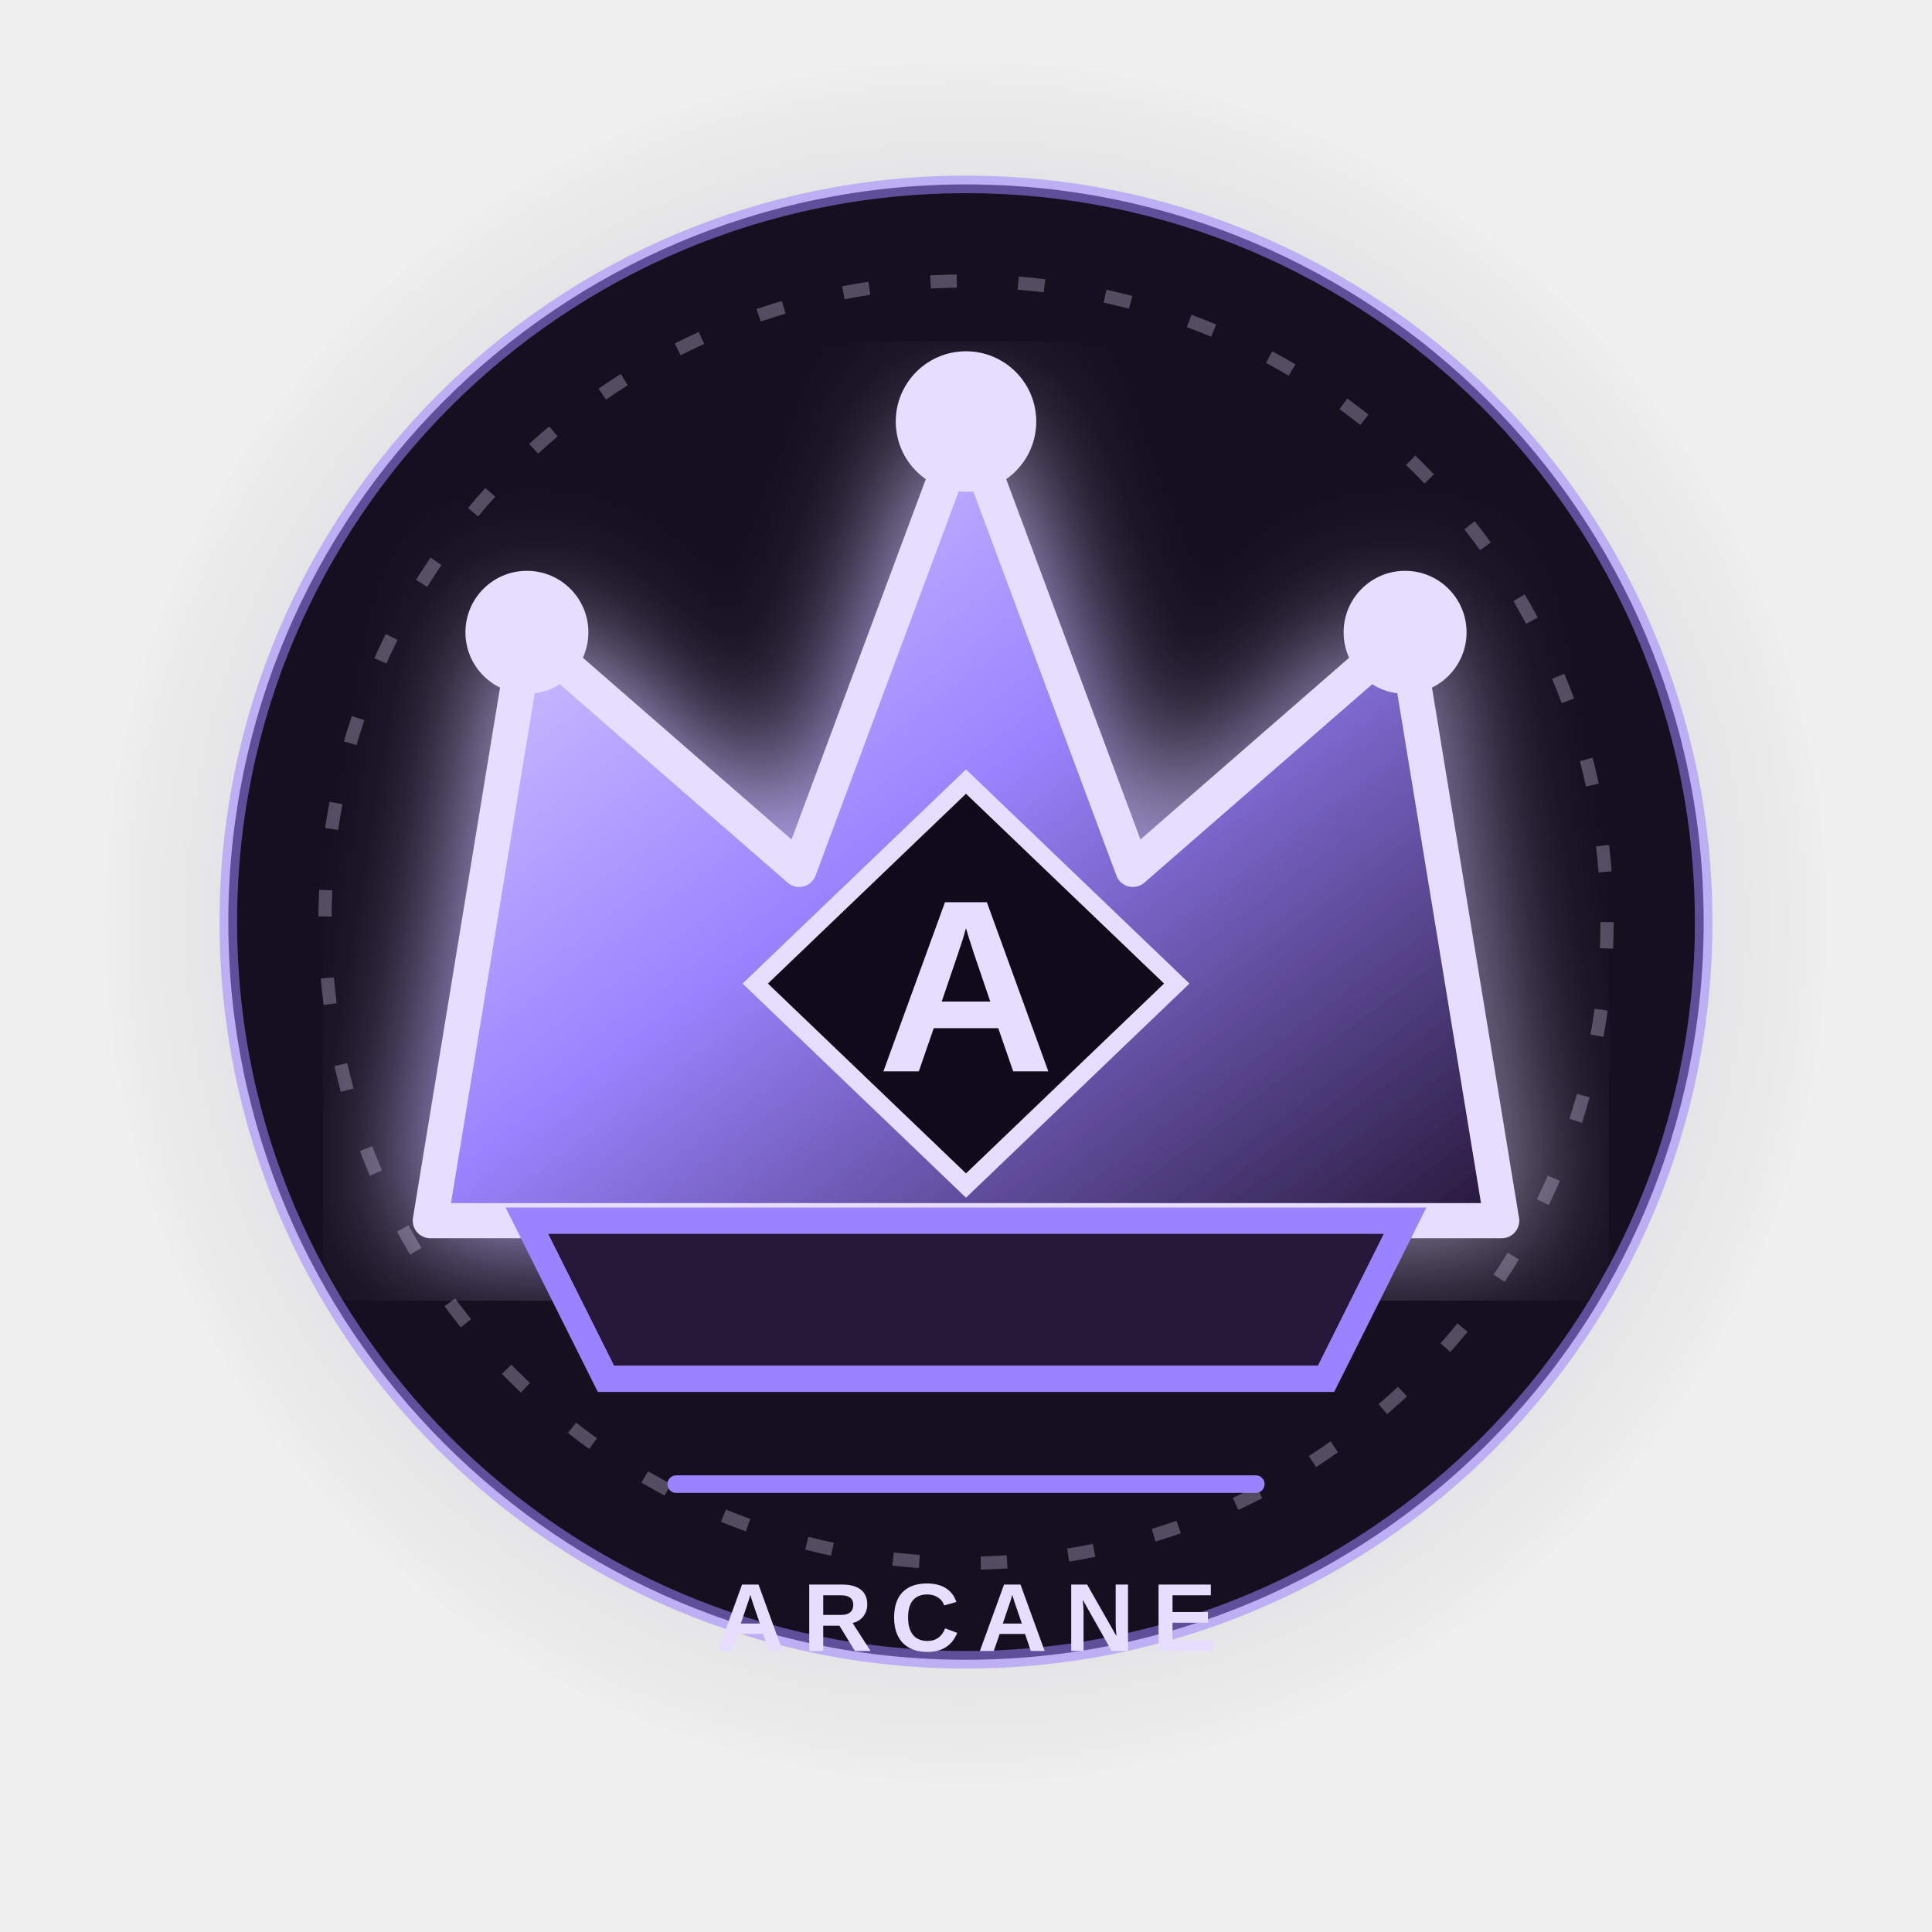
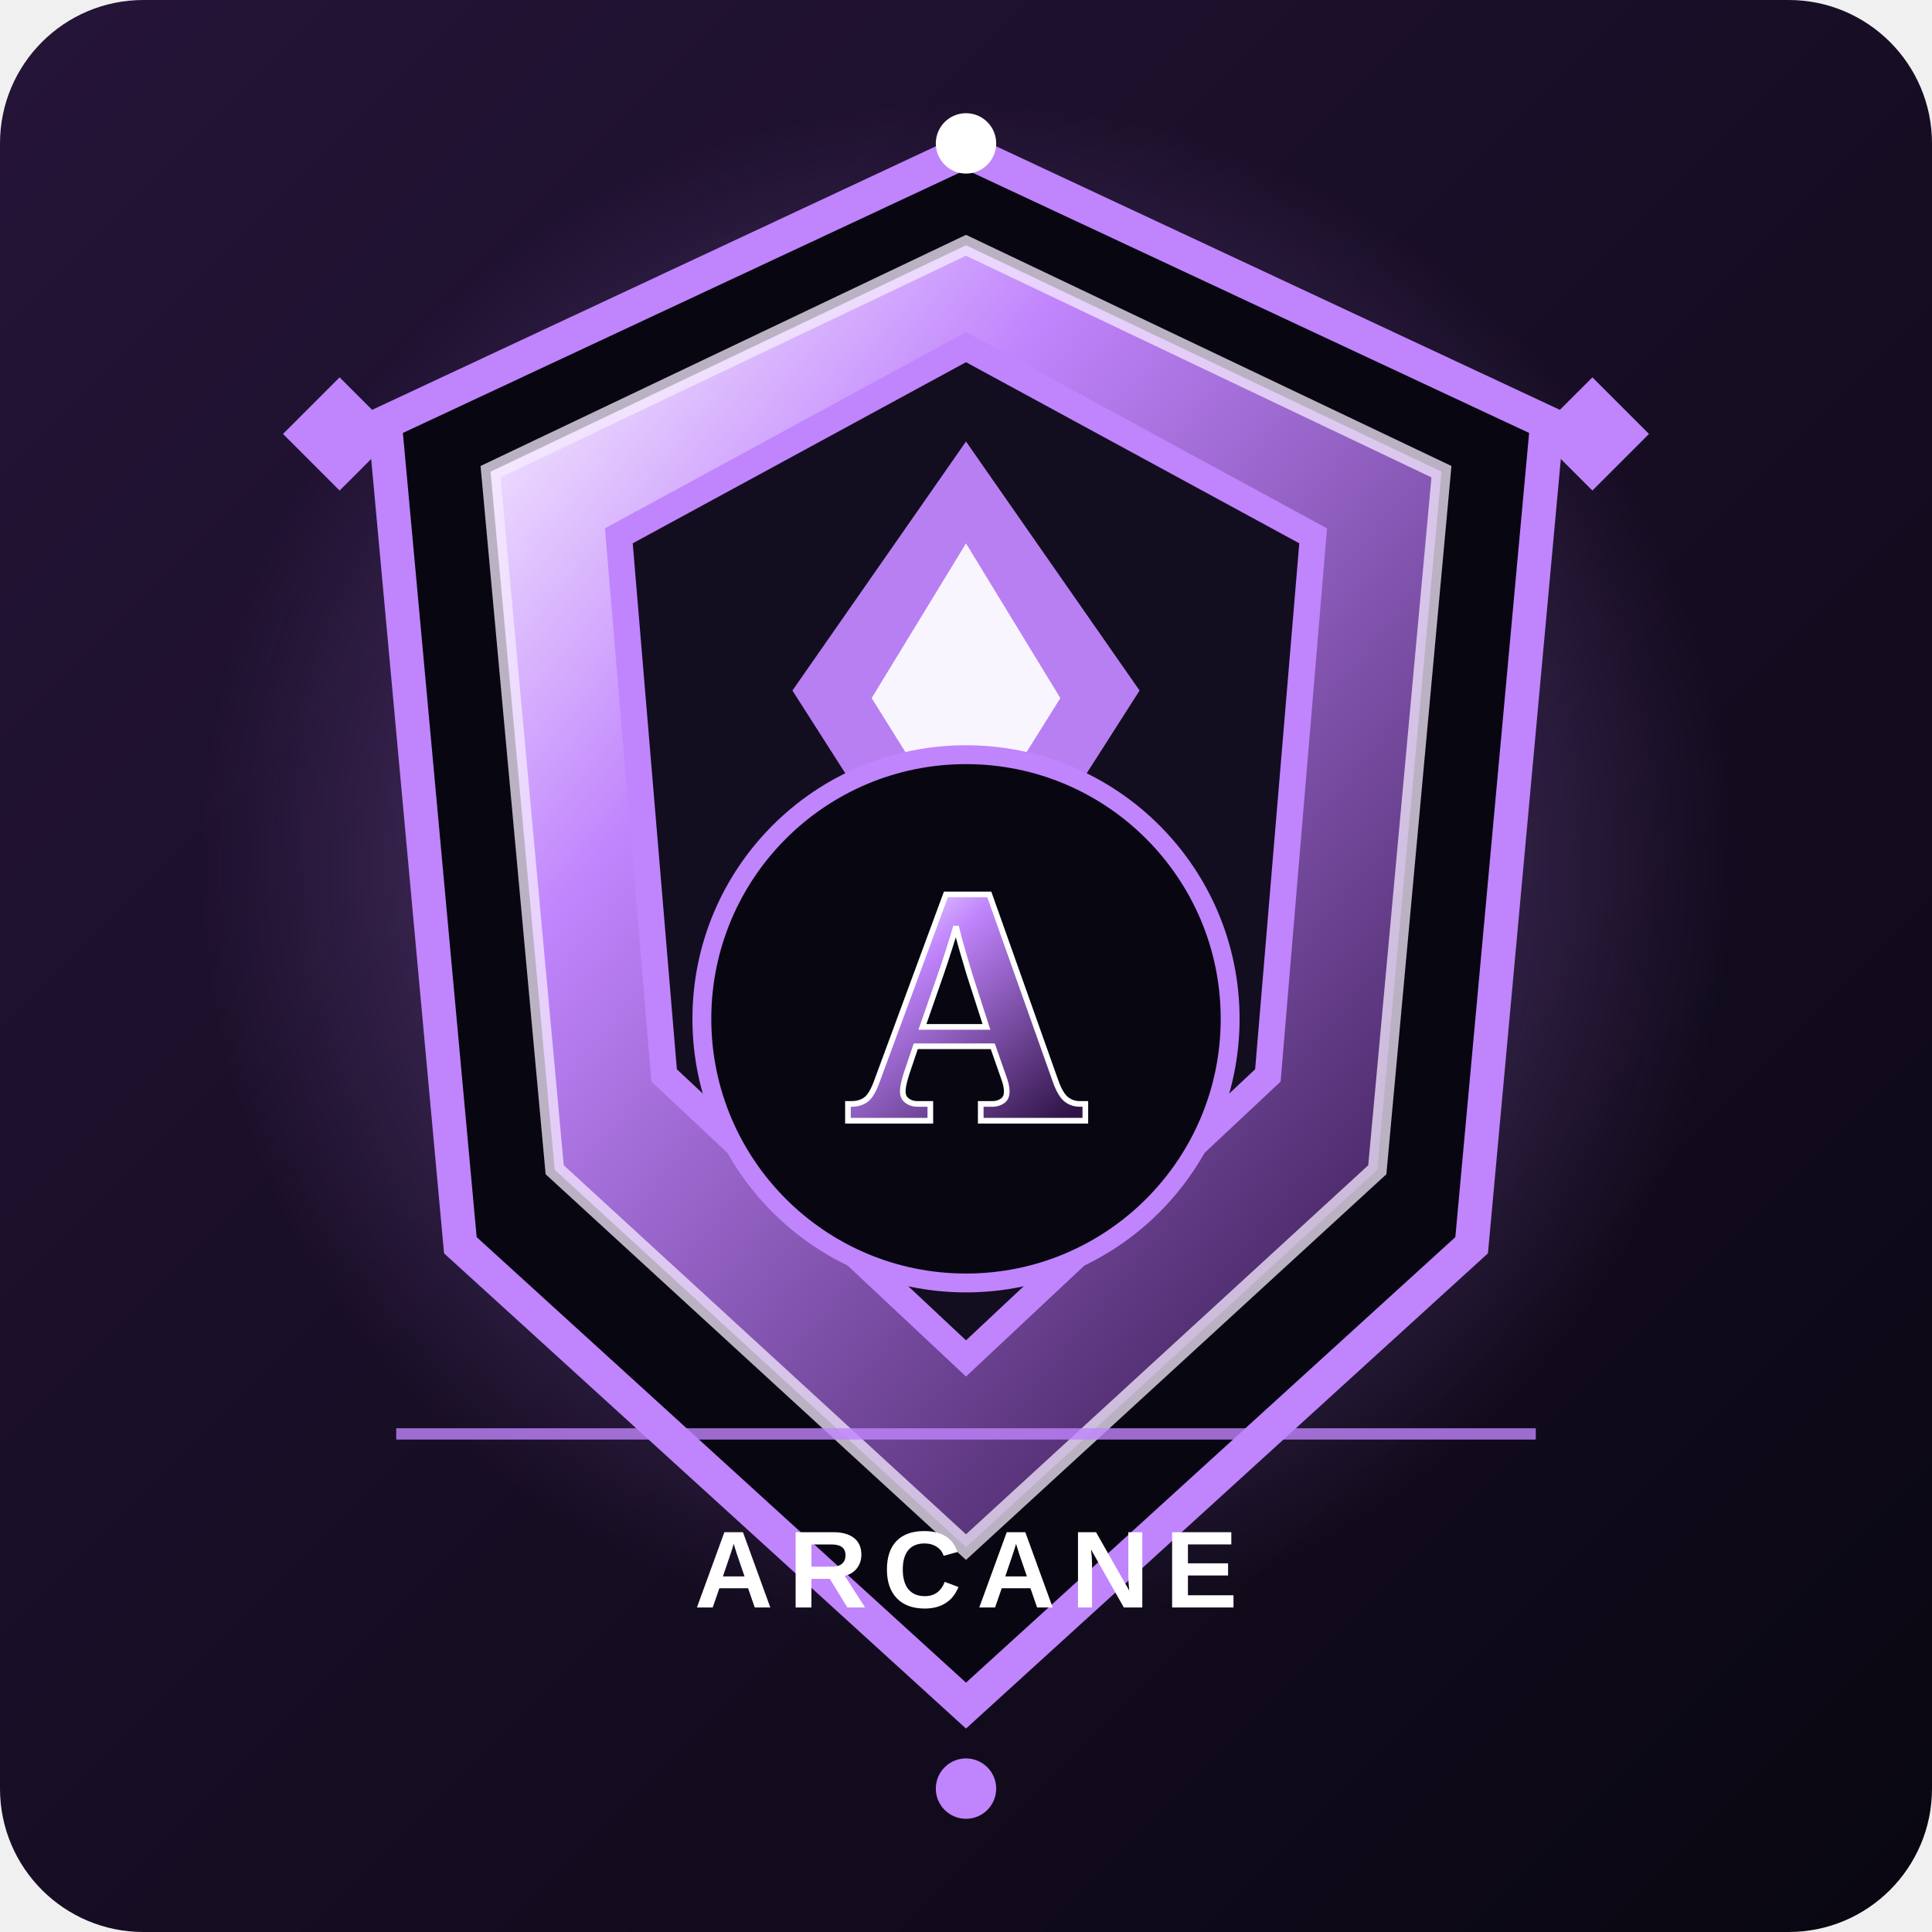
- <svg xmlns="http://www.w3.org/2000/svg" viewBox="0 0 220 220" role="img" aria-label="ARCANE rank emblem">
+ <svg xmlns="http://www.w3.org/2000/svg" viewBox="0 0 512 512" role="img" aria-label="ARCANE rank emblem">
  <defs>
-     <linearGradient id="metal" x1="0" y1="0" x2="1" y2="1">
-       <stop stop-color="#e6ddff" />
-       <stop offset=".48" stop-color="#9a83ff" />
-       <stop offset="1" stop-color="#251637" />
+     <linearGradient id="bg" x1="0" y1="0" x2="1" y2="1">
+       <stop stop-color="#251438" />
+       <stop offset="1" stop-color="#090711" />
    </linearGradient>
-     <radialGradient id="bg">
-       <stop stop-color="#9a83ff" stop-opacity=".38" />
-       <stop offset="1" stop-color="#100b1c" stop-opacity="0" />
+     <linearGradient id="metal" x1="0" y1="0" x2="0.9" y2="1">
+       <stop stop-color="#fff" />
+       <stop offset=".32" stop-color="#c084fc" />
+       <stop offset="1" stop-color="#301447" />
+     </linearGradient>
+     <radialGradient id="glow">
+       <stop stop-color="#c084fc" stop-opacity=".55" />
+       <stop offset="1" stop-color="#c084fc" stop-opacity="0" />
    </radialGradient>
-     <filter id="glow">
-       <feGaussianBlur stdDeviation="7" result="b" />
-       <feMerge>
-         <feMergeNode in="b" />
-         <feMergeNode in="SourceGraphic" />
-       </feMerge>
+     <filter id="shadow">
+       <feGaussianBlur stdDeviation="9" />
    </filter>
  </defs>
-   <circle cx="110" cy="105" r="98" fill="url(#bg)" />
-   <circle cx="110" cy="105" r="84" fill="#151020" stroke="#9a83ff" stroke-opacity=".55" stroke-width="2" />
-   <circle cx="110" cy="105" r="73" fill="none" stroke="#e6ddff" stroke-opacity=".3" stroke-width="1.5" stroke-dasharray="3 7" />
-   <path d="M49 139 60 72 91 99 110 48 129 99 160 72 171 139Z" fill="url(#metal)" stroke="#e6ddff" stroke-width="4" stroke-linejoin="round" filter="url(#glow)" />
-   <path d="M60 139h100l-9 18H69Z" fill="#261638" stroke="#9a83ff" stroke-width="3" />
-   <circle cx="60" cy="72" r="7" fill="#e6ddff" />
-   <circle cx="110" cy="48" r="8" fill="#e6ddff" />
-   <circle cx="160" cy="72" r="7" fill="#e6ddff" />
-   <path d="M86 112 110 89 134 112 110 135Z" fill="#100b1b" stroke="#e6ddff" stroke-width="2" />
-   <text x="110" y="122" fill="#e6ddff" font-family="Arial,sans-serif" font-size="28" font-weight="900" text-anchor="middle">A</text>
-   <path d="M77 169h66" stroke="#9a83ff" stroke-width="2" stroke-linecap="round" />
-   <text x="110" y="188" fill="#e6ddff" font-family="Arial,sans-serif" font-size="11" font-weight="800" letter-spacing="2" text-anchor="middle">ARCANE</text>
+   <rect width="512" height="512" rx="38" fill="url(#bg)" />
+   <circle cx="256" cy="230" r="205" fill="url(#glow)" />
+   <path d="M256 40 410 112 390 330 256 452 122 330 102 112Z" fill="#080611" stroke="#c084fc" stroke-width="9" />
+   <path d="M256 65 382 125 365 310 256 410 147 310 130 125Z" fill="url(#metal)" stroke="#f5eaff" stroke-opacity=".75" stroke-width="5" />
+   <path d="M256 92 348 142 336 285 256 360 176 285 164 142Z" fill="#130d20" stroke="#c084fc" stroke-width="7" />
+   <path d="M256 117 302 183 256 255 210 183Z" fill="#c084fc" opacity=".95" />
+   <path d="M256 144 281 185 256 225 231 185Z" fill="#fff" opacity=".92" />
+   <circle cx="256" cy="270" r="70" fill="#080611" stroke="#c084fc" stroke-width="5" />
+   <text x="256" y="297" text-anchor="middle" font-family="Georgia,serif" font-size="84" font-weight="900" fill="url(#metal)" stroke="#fff" stroke-width="1.5">A</text>
+   <path d="M105 380H407" stroke="#c084fc" stroke-width="3" opacity=".8" />
+   <text x="256" y="426" text-anchor="middle" font-family="Arial,sans-serif" font-size="29" font-weight="900" letter-spacing="4" fill="#fff">ARCANE</text>
+   <path d="m90 100 15 15-15 15-15-15Zm332 0 15 15-15 15-15-15Z" fill="#c084fc" />
+   <circle cx="256" cy="38" r="8" fill="#fff" />
+   <circle cx="256" cy="474" r="8" fill="#c084fc" />
</svg>
